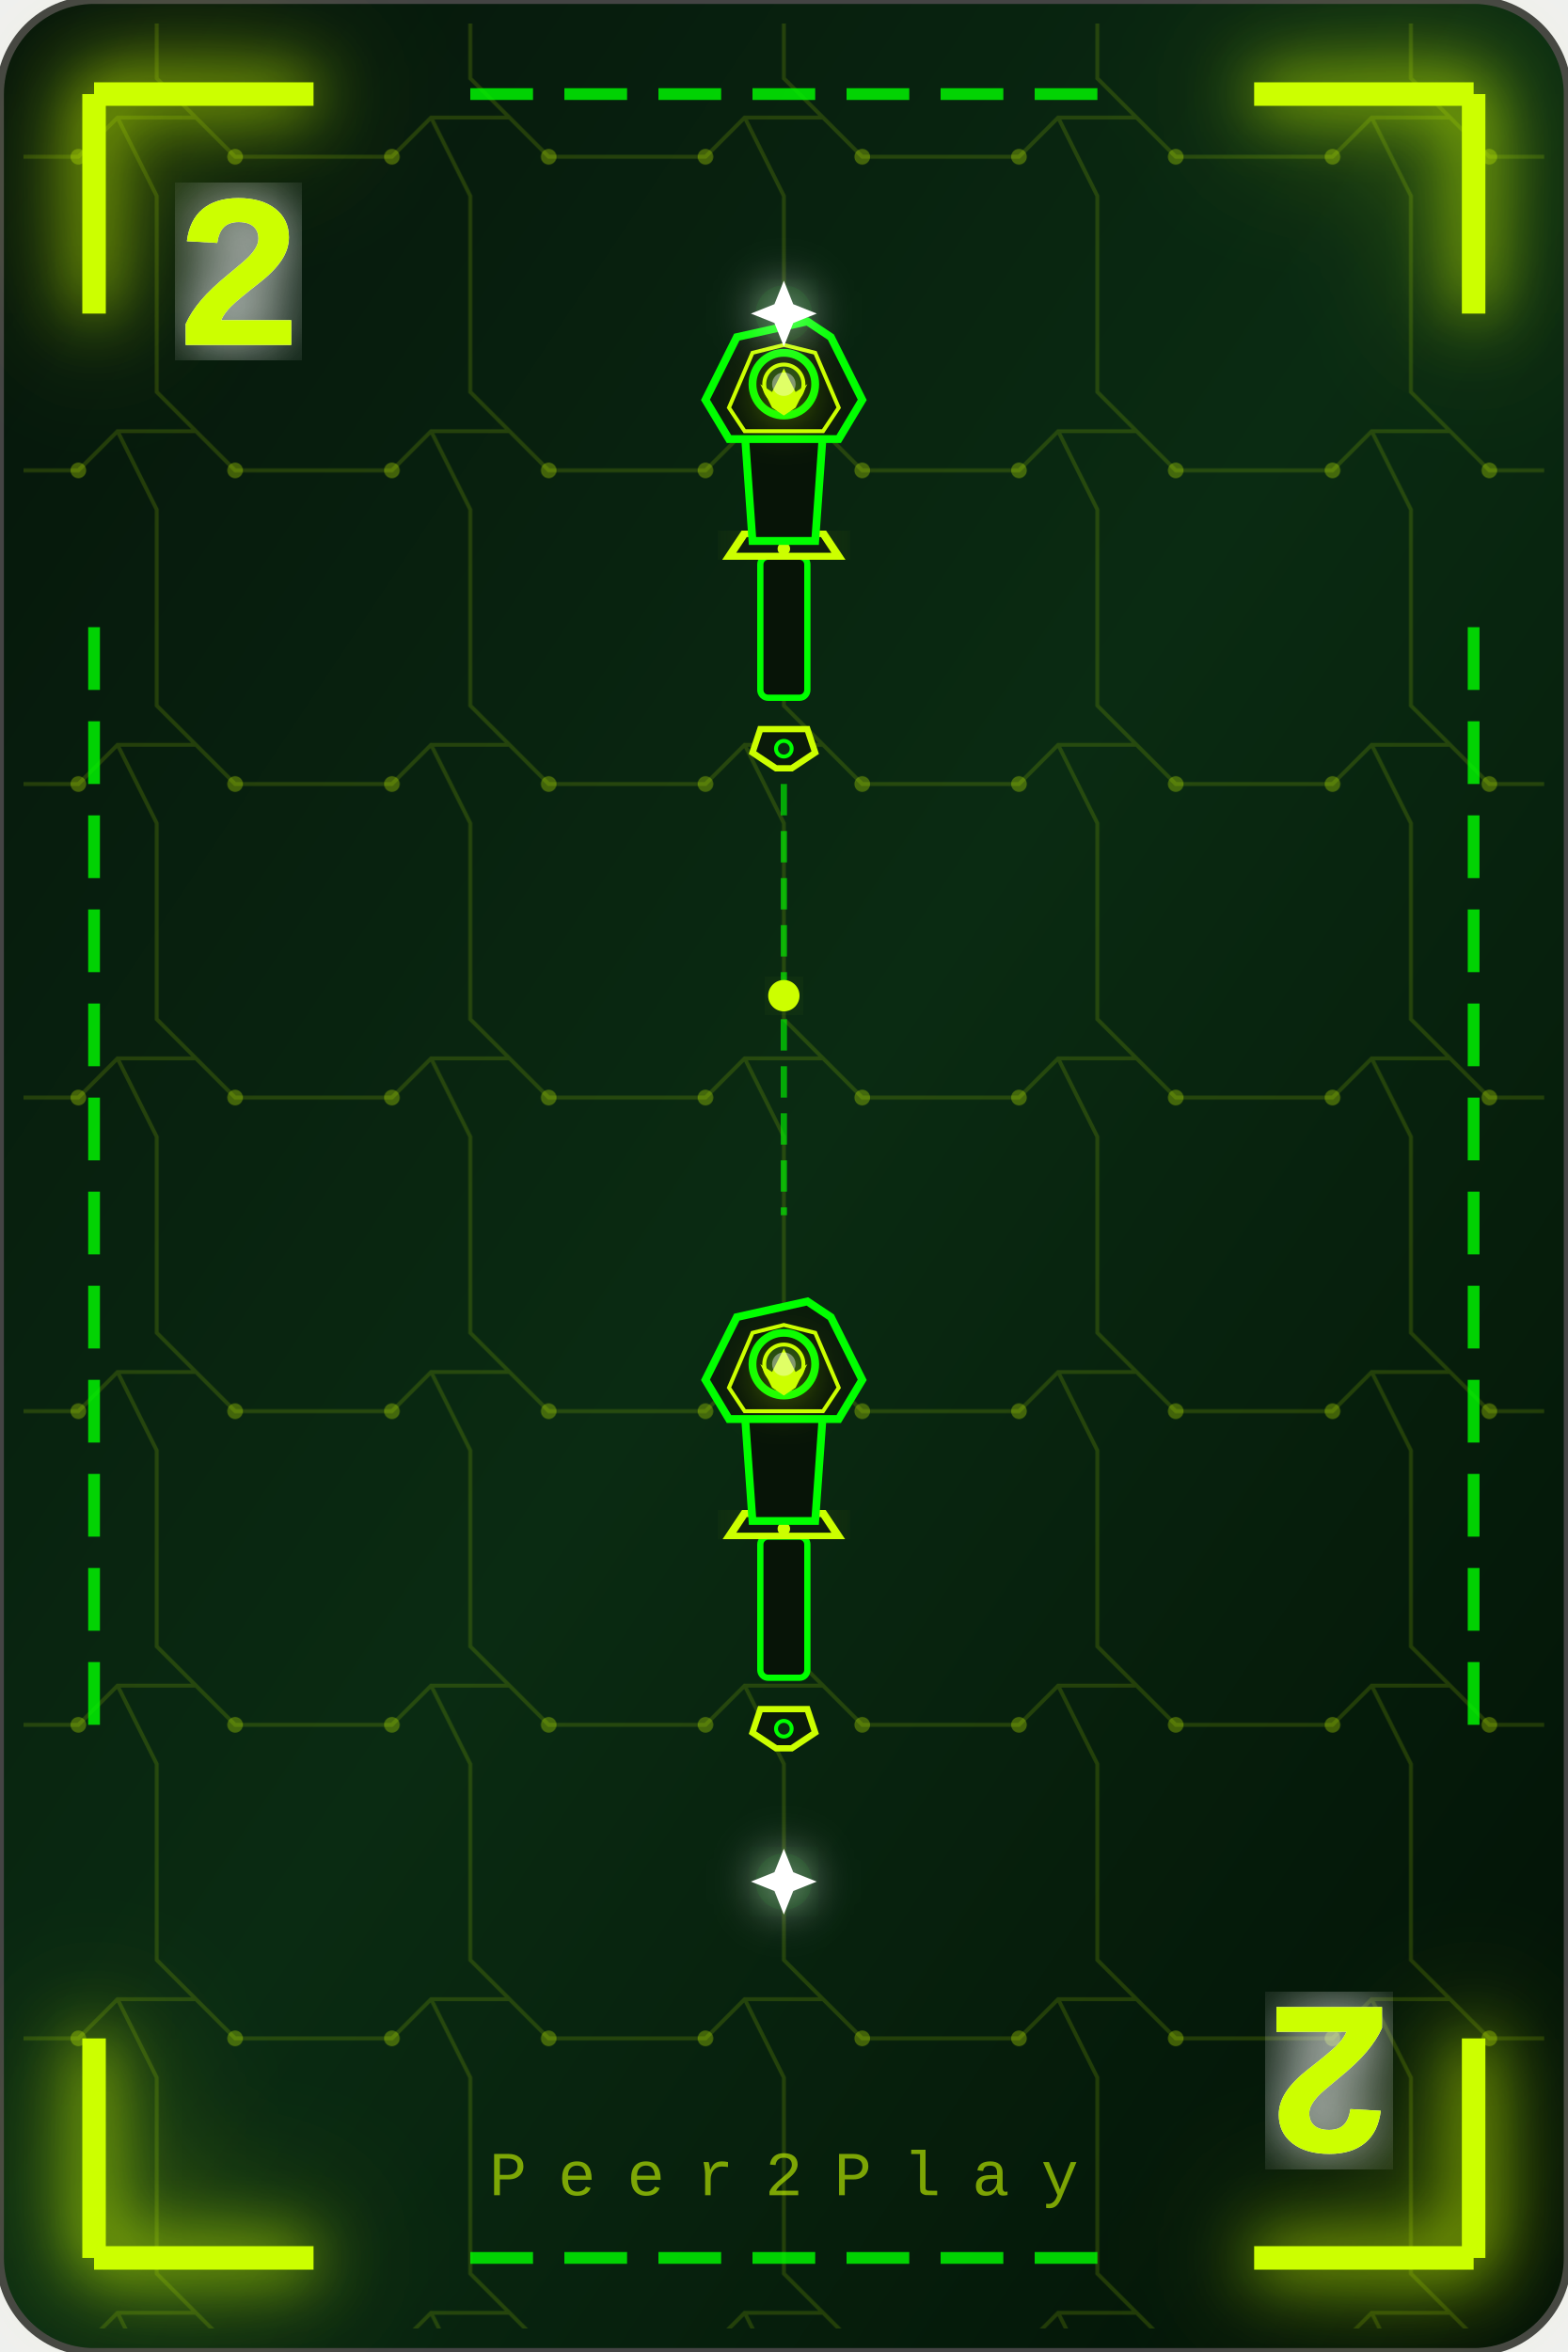
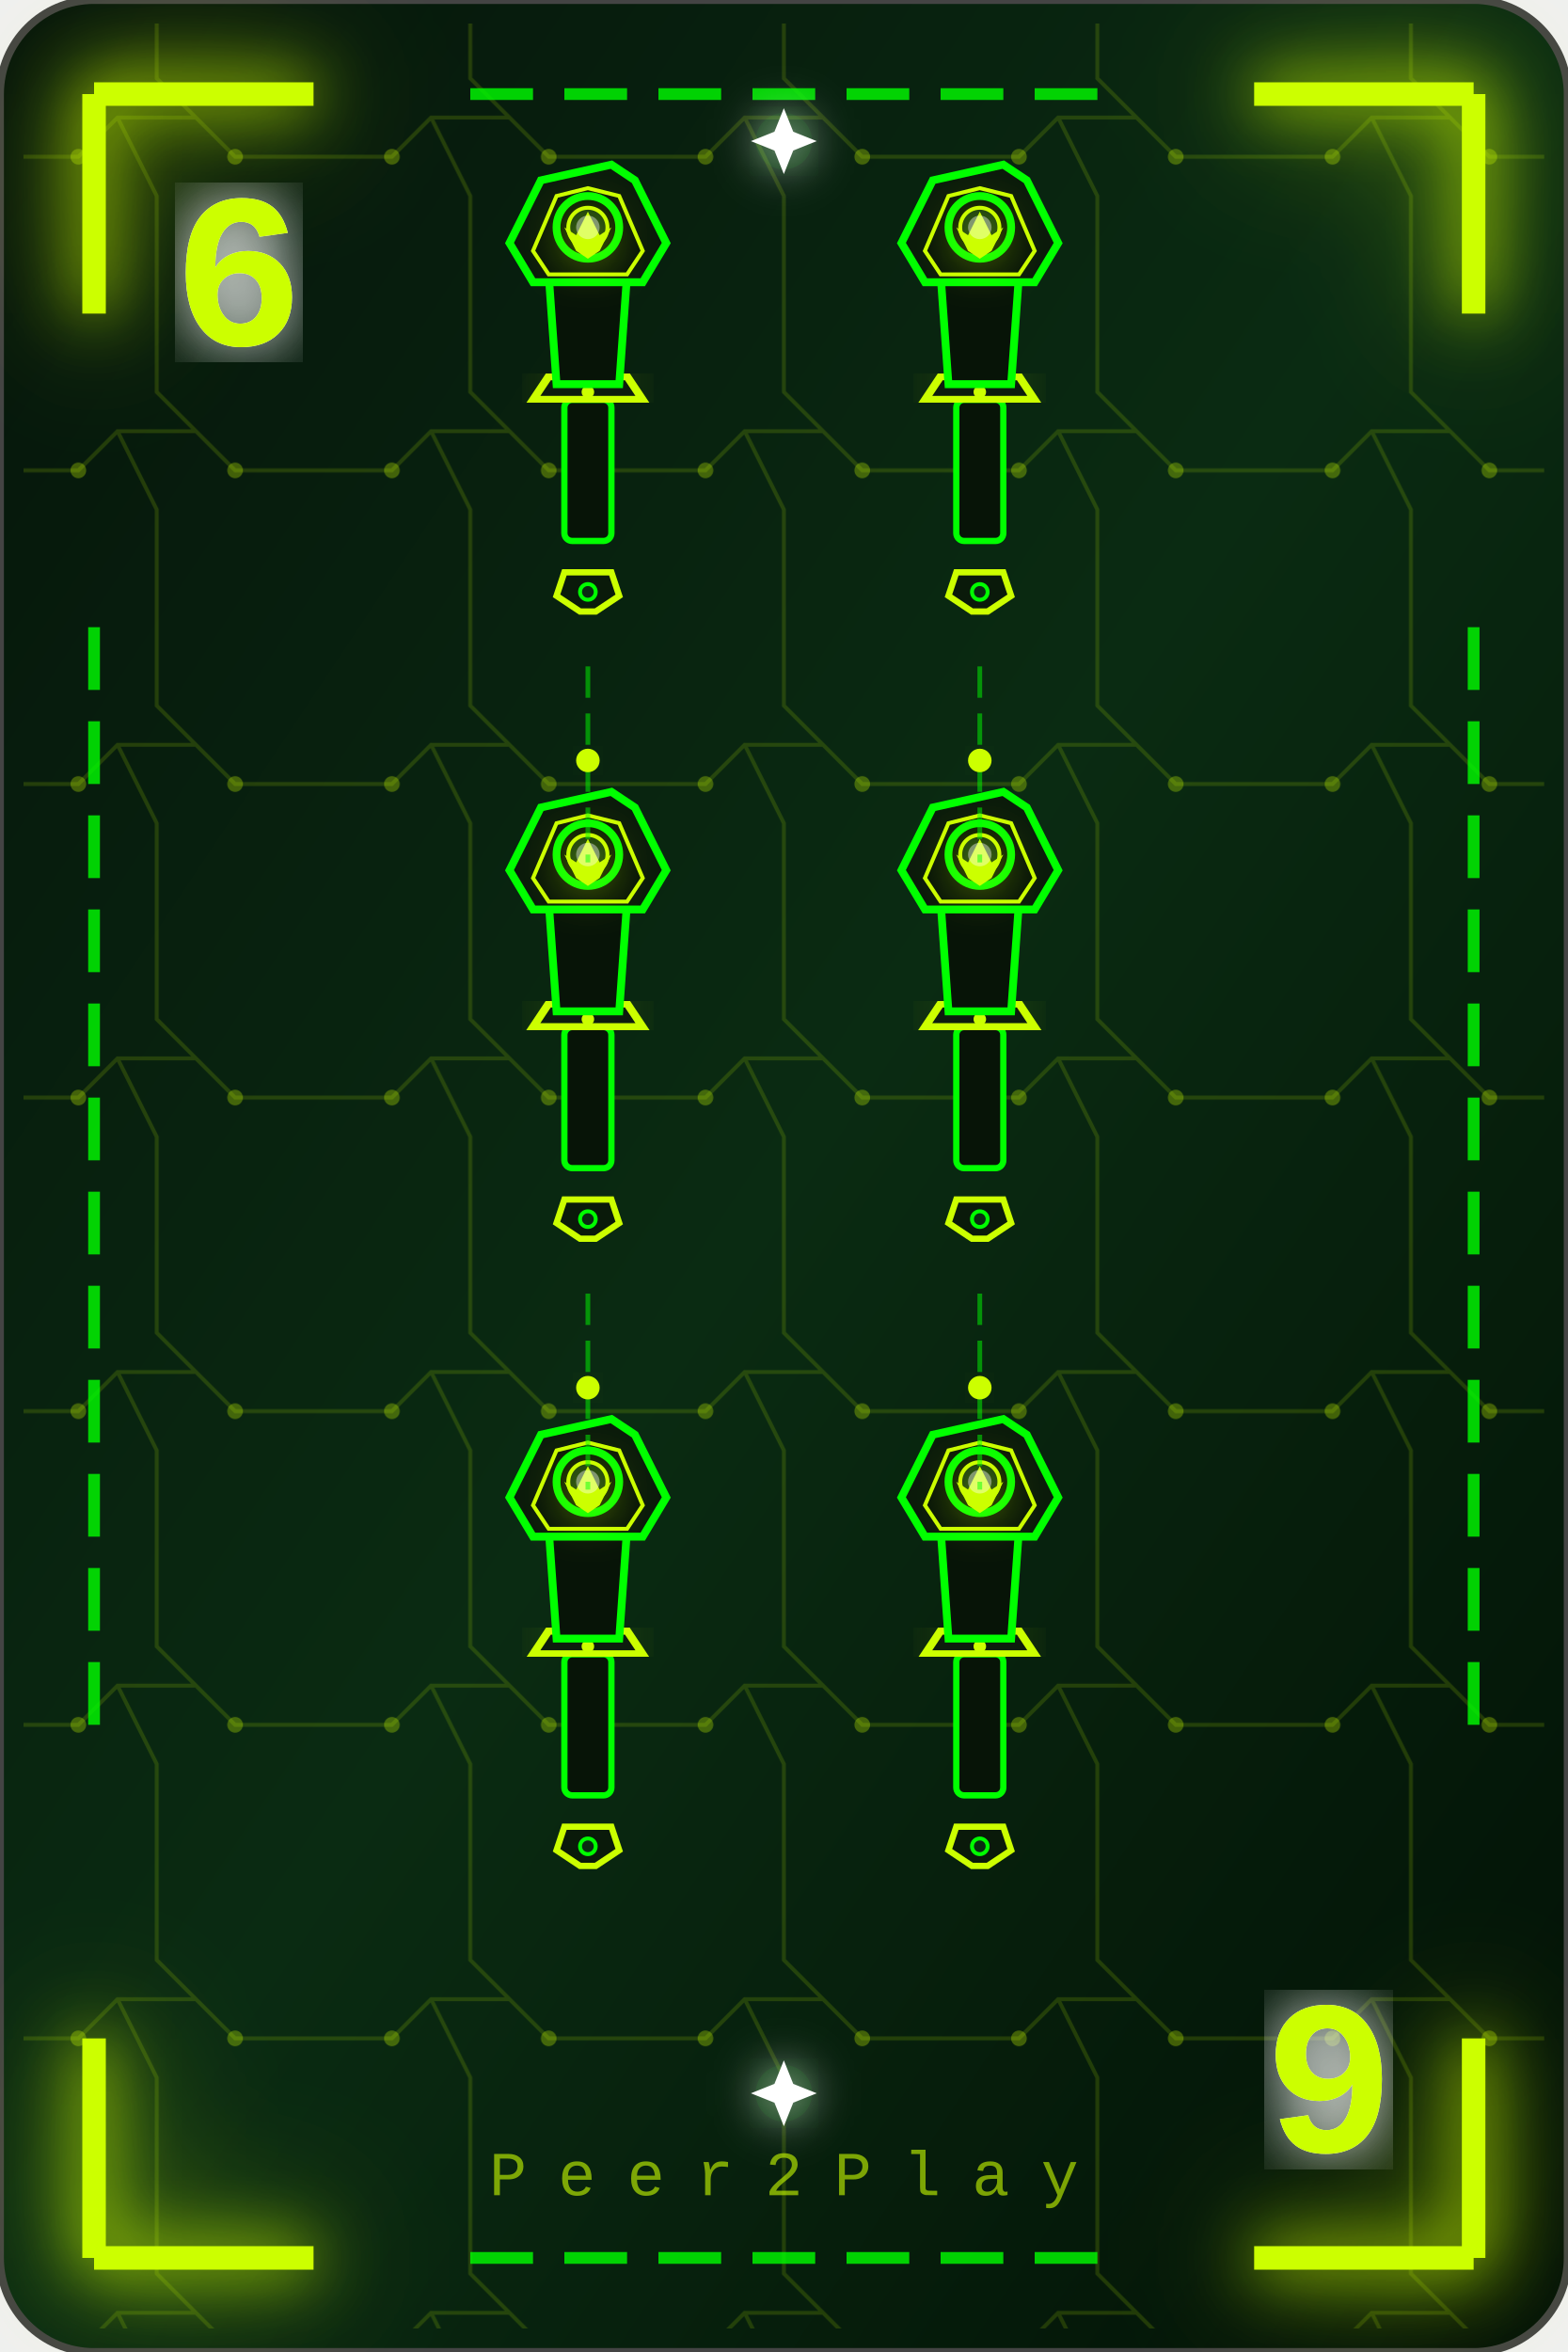
<svg xmlns="http://www.w3.org/2000/svg" width="200" height="300" viewBox="0 0 200 300">
  <defs>
    <linearGradient id="bgGradBasto" x1="0%" y1="0%" x2="100%" y2="100%">
      <stop offset="0%" stop-color="#05140a" />
      <stop offset="50%" stop-color="#0a2b12" />
      <stop offset="100%" stop-color="#021005" />
    </linearGradient>
    <filter id="neonGlowGreen">
      <feGaussianBlur stdDeviation="4" result="blur1" />
      <feGaussianBlur stdDeviation="8" result="blur2" />
      <feMerge>
        <feMergeNode in="blur2" />
        <feMergeNode in="blur1" />
        <feMergeNode in="SourceGraphic" />
      </feMerge>
    </filter>
    <filter id="neonGlowLime">
      <feGaussianBlur stdDeviation="4" result="blur1" />
      <feGaussianBlur stdDeviation="8" result="blur2" />
      <feMerge>
        <feMergeNode in="blur2" />
        <feMergeNode in="blur1" />
        <feMergeNode in="SourceGraphic" />
      </feMerge>
    </filter>
    <pattern id="circuit" x="0" y="0" width="40" height="40" patternUnits="userSpaceOnUse">
      <path d="M 0 20 L 10 20 L 15 15 L 25 15 L 30 20 L 40 20 M 20 0 L 20 10 L 25 15 M 15 15 L 20 25 L 20 40" fill="none" stroke="#ccff00" stroke-width="0.5" stroke-opacity="0.15" />
      <circle cx="10" cy="20" r="1" fill="#ccff00" fill-opacity="0.3" />
      <circle cx="30" cy="20" r="1" fill="#ccff00" fill-opacity="0.3" />
    </pattern>
    <g id="maceSmall">
      <g transform="translate(0, 28)">
        <polygon points="-3,0 3,0 4,3 1,5 -1,5 -4,3" fill="#0a1a0a" stroke="#ccff00" stroke-width="0.8" />
        <circle cx="0" cy="2.5" r="1" fill="#0a2b12" stroke="#00ff00" stroke-width="0.5" />
      </g>
      <rect x="-3" y="6" width="6" height="18" rx="1" fill="#071407" stroke="#00ff00" stroke-width="0.8" />
      <line x1="0" y1="8" x2="0" y2="23" stroke="#00ff00" stroke-width="1" filter="url(#neonGlowGreen)" opacity="0.5" />
      <g transform="translate(0, 5)">
        <polygon points="-7,1 7,1 5,-2 -5,-2" fill="#0d1a0d" stroke="#ccff00" stroke-width="1" filter="url(#neonGlowLime)" />
        <circle cx="0" cy="0" r="0.8" fill="#ccff00" filter="url(#neonGlowLime)" />
      </g>
      <path d="M -4,4 L -5,-10 L 5,-10 L 4,4 Z" fill="#071407" stroke="#00ff00" stroke-width="1" />
      <line x1="0" y1="4" x2="0" y2="-10" stroke="#fff" stroke-width="0.8" opacity="0.3" filter="drop-shadow(0 0 2px #ccff00)" />
      <g transform="translate(0, -12)">
        <polygon points="-10,-2 -6,-10 3,-12 3,-12 6,-10 10,-2 7,3 -7,3" fill="#0a1a0a" stroke="#00ff00" stroke-width="1" />
        <polygon points="-7,-1 -4,-8 0,-9 4,-8 7,-1 5,2 -5,2" fill="#071407" stroke="#ccff00" stroke-width="0.5" />
        <circle cx="0" cy="-4" r="4" fill="#021005" stroke="#00ff00" stroke-width="1" />
        <circle cx="0" cy="-4" r="2.5" fill="#0a2b12" stroke="#ccff00" stroke-width="0.5" />
        <polygon points="0,-6 1.5,-3 3,-4 1.5,-1 0,0 -1.5,-1 -3,-4 -1.5,-3" fill="#ccff00" filter="drop-shadow(0 0 3px #ccff00)" />
        <circle cx="0" cy="-4" r="1.5" fill="#fff" opacity="0.4" filter="url(#neonGlowLime)" />
      </g>
    </g>
    <g id="floatingStar">
      <animateTransform attributeName="transform" type="translate" values="0,-2; 0,2; 0,-2" dur="3s" repeatCount="indefinite" additive="sum" />
      <circle r="6" fill="#00ff00" opacity="0.1" filter="url(#neonGlowGreen)">
        <animate attributeName="r" values="4;7;4" dur="1.5s" repeatCount="indefinite" />
        <animate attributeName="opacity" values="0.1;0.3;0.1" dur="1.5s" repeatCount="indefinite" />
      </circle>
      <polygon points="0,-7 2,-2 7,0 2,2 0,7 -2,2 -7,0 -2,-2" fill="#fff" filter="drop-shadow(0 0 5px #fff)" />
      <circle r="2" fill="#fff" filter="url(#neonGlowLime)">
        <animate attributeName="opacity" values="0.6;1;0.6" dur="0.8s" repeatCount="indefinite" />
      </circle>
    </g>
  </defs>
  <rect width="200" height="300" fill="url(#bgGradBasto)" rx="12" stroke="#444" stroke-width="1" />
  <rect width="194" height="294" x="3" y="3" fill="url(#circuit)" rx="10" />
  <path d="M 12 12 L 40 12 M 160 12 L 188 12 M 188 12 L 188 40 M 188 260 L 188 288 M 188 288 L 160 288 M 40 288 L 12 288 M 12 288 L 12 260 M 12 40 L 12 12" fill="none" stroke="#ccff00" stroke-width="3" filter="url(#neonGlowLime)" />
  <path d="M 60 12 L 140 12 M 60 288 L 140 288 M 188 80 L 188 220 M 12 80 L 12 220" fill="none" stroke="#00ff00" stroke-width="1.5" stroke-dasharray="8,4" opacity="0.8" />
-   <text x="22" y="44" font-family="'Courier New', monospace" font-weight="900" font-size="28" fill="#fff" filter="url(#neonGlowLime)">2</text>
-   <text x="22" y="44" font-family="'Courier New', monospace" font-weight="900" font-size="28" fill="#ccff00">2</text>
+   <text x="22" y="44" font-family="'Courier New', monospace" font-weight="900" font-size="28" fill="#fff" filter="url(#neonGlowLime)">6</text>
+   <text x="22" y="44" font-family="'Courier New', monospace" font-weight="900" font-size="28" fill="#ccff00">6</text>
  <g transform="translate(178, 256) rotate(180)">
-     <text x="0" y="0" font-family="'Courier New', monospace" font-weight="900" font-size="28" fill="#fff" filter="url(#neonGlowLime)">2</text>
-     <text x="0" y="0" font-family="'Courier New', monospace" font-weight="900" font-size="28" fill="#ccff00">2</text>
+     <text x="0" y="0" font-family="'Courier New', monospace" font-weight="900" font-size="28" fill="#fff" filter="url(#neonGlowLime)">6</text>
+     <text x="0" y="0" font-family="'Courier New', monospace" font-weight="900" font-size="28" fill="#ccff00">6</text>
  </g>
-   <use href="#maceSmall" x="100" y="65" />
-   <use href="#maceSmall" x="100" y="190" />
-   <path d="M 100 100 L 100 155" fill="none" stroke="#00ff00" stroke-width="0.8" stroke-dasharray="4,2" opacity="0.6" />
-   <circle cx="100" cy="127" r="2" fill="#ccff00" filter="url(#neonGlowLime)" />
-   <g transform="translate(100, 40) scale(0.6)">
+   <use href="#maceSmall" x="75" y="45" />
+   <use href="#maceSmall" x="125" y="45" />
+   <use href="#maceSmall" x="75" y="125" />
+   <use href="#maceSmall" x="125" y="125" />
+   <use href="#maceSmall" x="75" y="205" />
+   <use href="#maceSmall" x="125" y="205" />
+   <path d="M 75 85 L 75 110" fill="none" stroke="#00ff00" stroke-width="0.6" stroke-dasharray="4,2" opacity="0.5" />
+   <path d="M 125 85 L 125 110" fill="none" stroke="#00ff00" stroke-width="0.6" stroke-dasharray="4,2" opacity="0.5" />
+   <path d="M 75 165 L 75 190" fill="none" stroke="#00ff00" stroke-width="0.6" stroke-dasharray="4,2" opacity="0.5" />
+   <path d="M 125 165 L 125 190" fill="none" stroke="#00ff00" stroke-width="0.6" stroke-dasharray="4,2" opacity="0.5" />
+   <circle cx="75" cy="97" r="1.5" fill="#ccff00" filter="url(#neonGlowLime)" />
+   <circle cx="125" cy="97" r="1.5" fill="#ccff00" filter="url(#neonGlowLime)" />
+   <circle cx="75" cy="177" r="1.5" fill="#ccff00" filter="url(#neonGlowLime)" />
+   <circle cx="125" cy="177" r="1.5" fill="#ccff00" filter="url(#neonGlowLime)" />
+   <g transform="translate(100, 18) scale(0.6)">
    <use href="#floatingStar" />
  </g>
-   <g transform="translate(100, 240) scale(0.6)">
+   <g transform="translate(100, 267) scale(0.6)">
    <use href="#floatingStar" />
  </g>
  <text x="100" y="280" font-family="'Courier New', monospace" font-size="8" fill="#ccff00" text-anchor="middle" letter-spacing="4" opacity="0.6">Peer2Play</text>
</svg>
